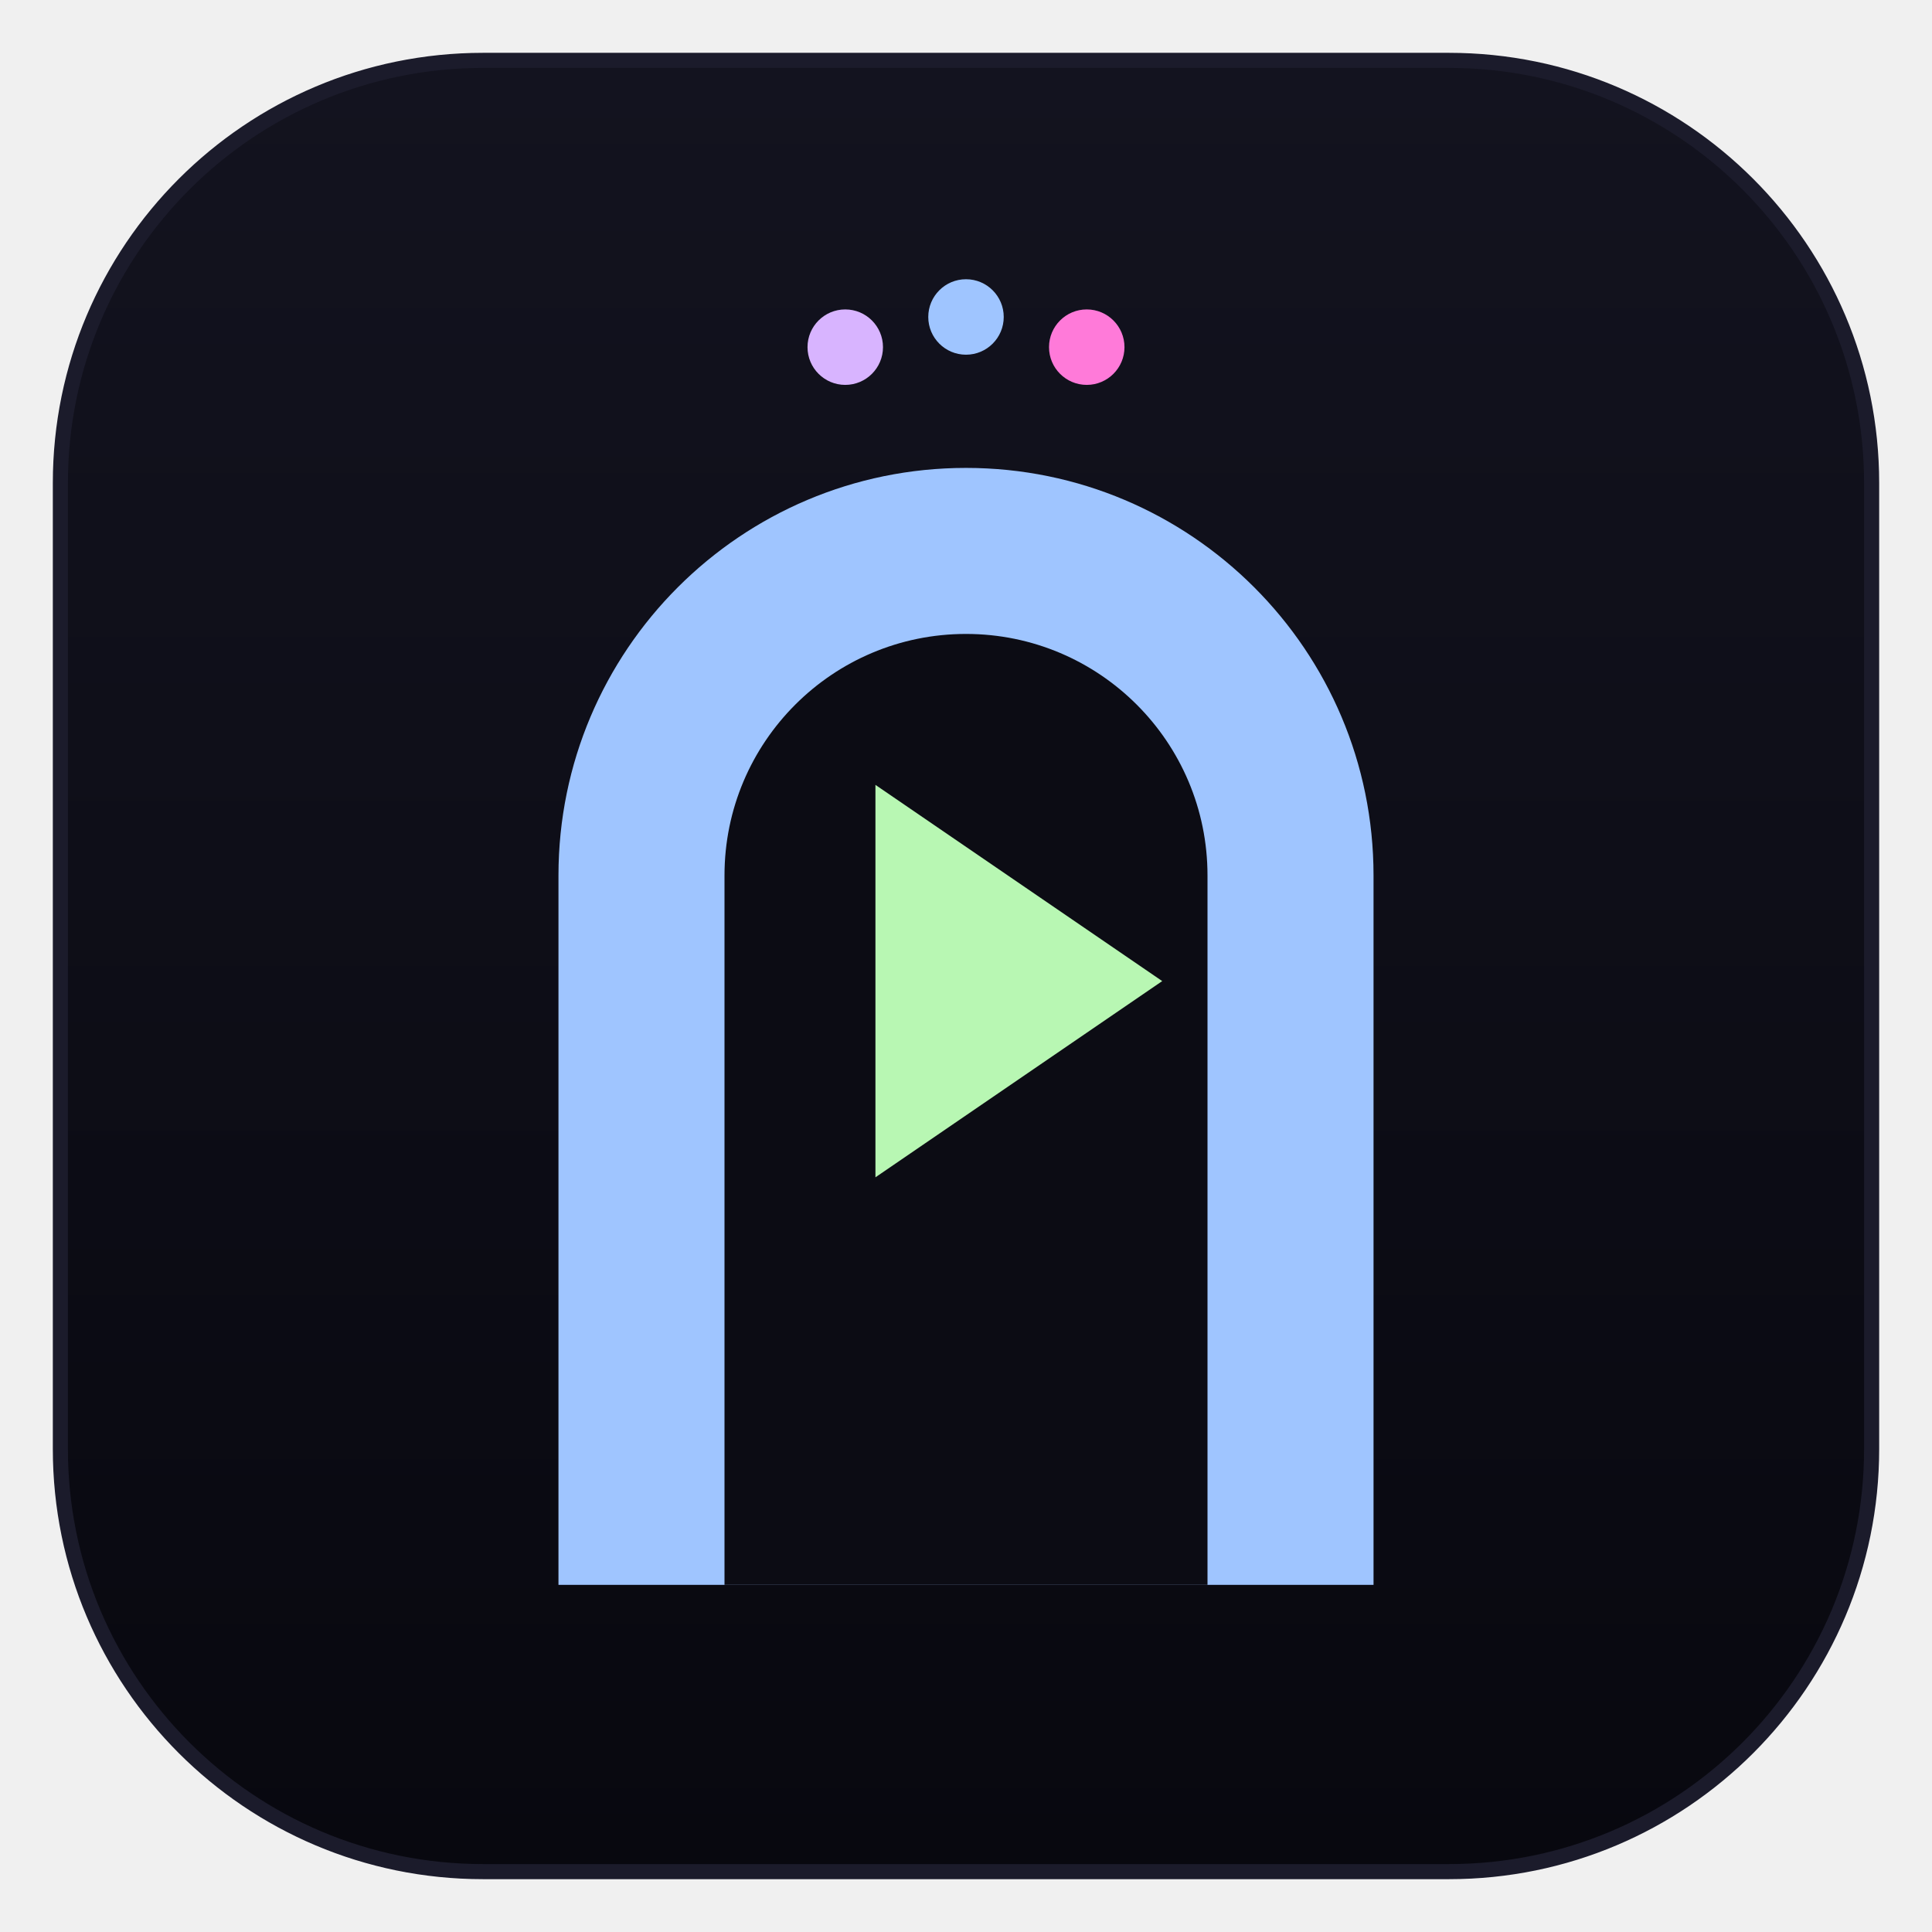
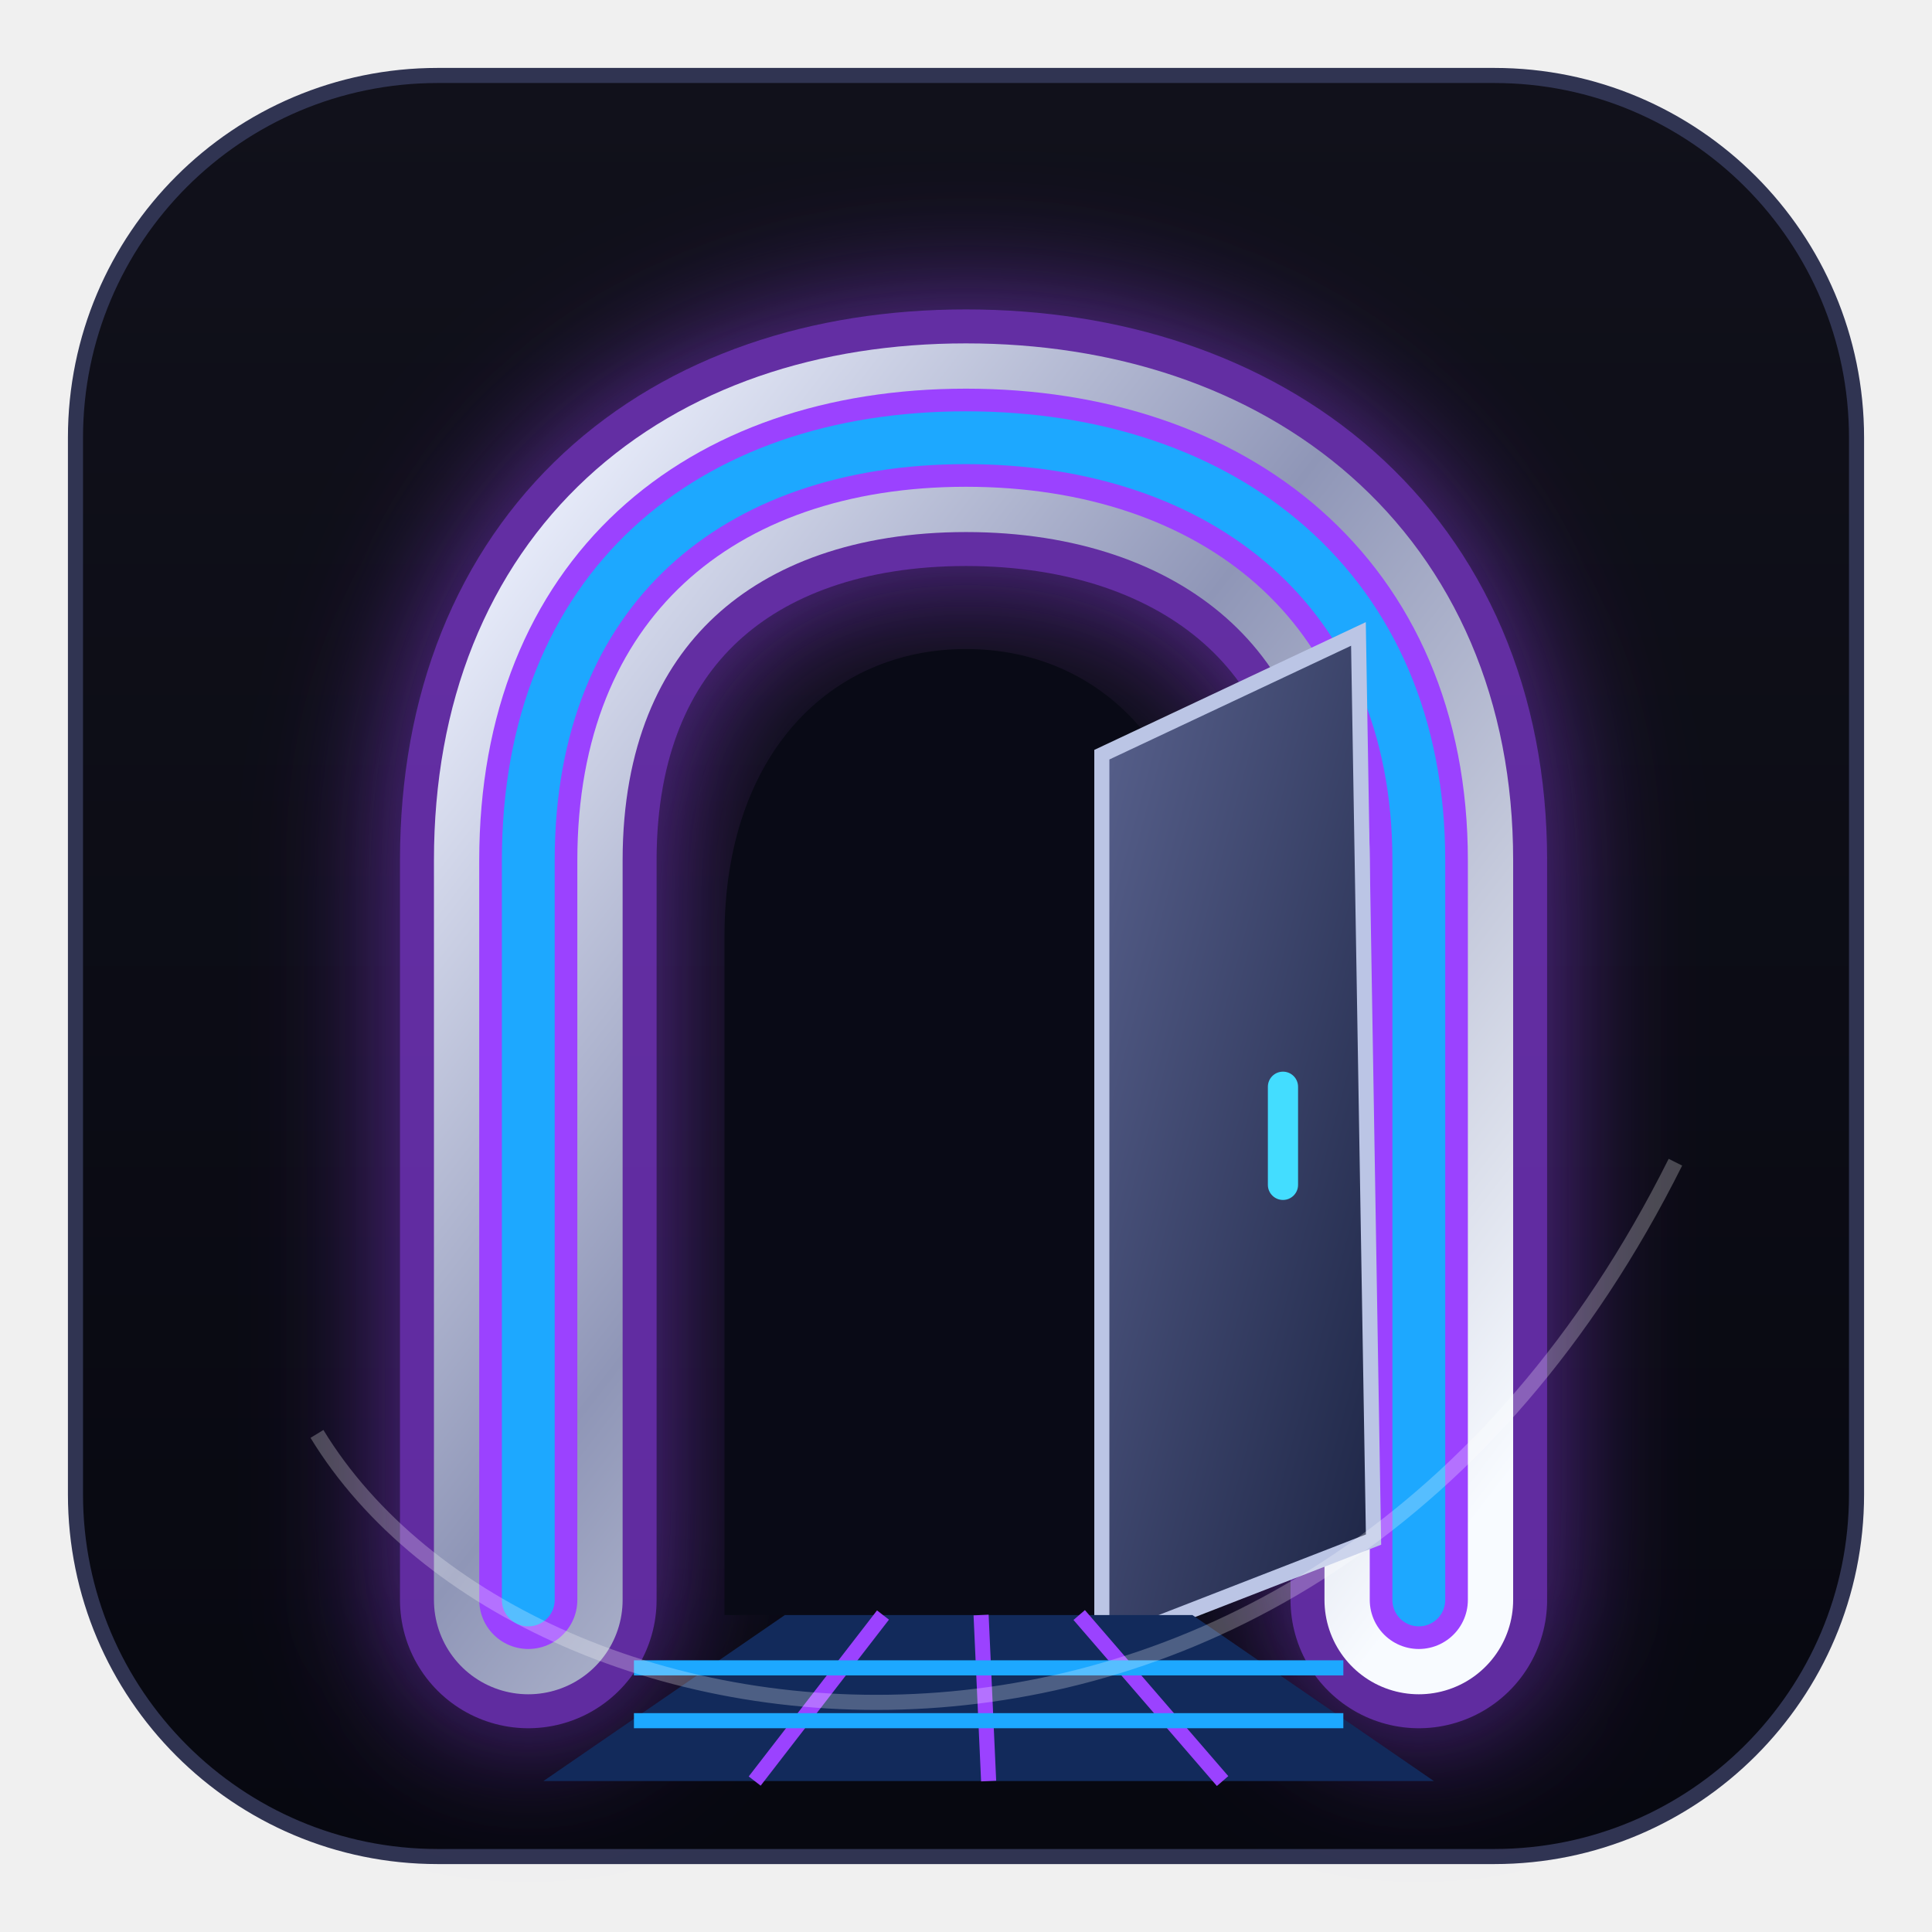
<svg xmlns="http://www.w3.org/2000/svg" viewBox="0 0 256 256" width="256" height="256">
  <defs>
    <linearGradient id="tile" x1="0" y1="0" x2="0" y2="1">
-       <stop offset="0" stop-color="#13131f" />
-       <stop offset="1" stop-color="#08080f" />
+       <stop offset="0" stop-color="#11111b" />
+       <stop offset="1" stop-color="#070810" />
    </linearGradient>
+     <linearGradient id="metal" x1="0" y1="0" x2="1" y2="1">
+       <stop offset="0" stop-color="#eef2ff" />
+       <stop offset="0.45" stop-color="#8f96b7" />
+       <stop offset="1" stop-color="#f8fbff" />
+     </linearGradient>
+     <linearGradient id="door" x1="0" y1="0" x2="1" y2="1">
+       <stop offset="0" stop-color="#59628e" />
+       <stop offset="1" stop-color="#1c2444" />
+     </linearGradient>
+     <filter id="glow" x="-35%" y="-35%" width="170%" height="170%">
+       <feGaussianBlur stdDeviation="9" result="blur" />
+       <feMerge>
+         <feMergeNode in="blur" />
+         <feMergeNode in="SourceGraphic" />
+       </feMerge>
+     </filter>
  </defs>
-   <rect x="8" y="8" width="240" height="240" rx="56" ry="56" fill="url(#tile)" stroke="#1b1b2b" stroke-width="2" />
-   <circle cx="112" cy="46" r="5" fill="#d8b4ff" />
-   <circle cx="128" cy="42" r="5" fill="#9fc5ff" />
-   <circle cx="144" cy="46" r="5" fill="#ff7ad9" />
-   <path d="M 74 210            L 74 116            A 54 54 0 0 1 182 116            L 182 210            Z" fill="#9fc5ff" />
-   <path d="M 96 210            L 96 116            A 32 32 0 0 1 160 116            L 160 210            Z" fill="#0c0c14" />
-   <polygon points="116,104 116,156 154,130" fill="#b8f7b3" />
+   <rect x="10" y="10" width="236" height="236" rx="48" fill="url(#tile)" stroke="#303452" stroke-width="2" />
+   <path d="M70 212 L70 114 C70 78 94 58 128 58 C162 58 188 78 188 114 L188 212" fill="none" stroke="#9b42ff" stroke-width="34" stroke-linecap="round" stroke-linejoin="round" opacity="0.6" filter="url(#glow)" />
+   <path d="M70 212 L70 114 C70 78 94 58 128 58 C162 58 188 78 188 114 L188 212" fill="none" stroke="url(#metal)" stroke-width="25" stroke-linecap="round" stroke-linejoin="round" />
+   <path d="M70 212 L70 114 C70 78 94 58 128 58 C162 58 188 78 188 114 L188 212" fill="none" stroke="#9b42ff" stroke-width="13" stroke-linecap="round" stroke-linejoin="round" />
+   <path d="M70 212 L70 114 C70 78 94 58 128 58 C162 58 188 78 188 114 L188 212" fill="none" stroke="#1da8ff" stroke-width="7" stroke-linecap="round" stroke-linejoin="round" />
+   <path d="M96 214 L96 124 C96 100 110 86 128 86 C146 86 160 100 160 124 L160 214 Z" fill="#090a16" />
+   <polygon points="146,100 180,84 182,204 146,218" fill="url(#door)" stroke="#bbc5e5" stroke-width="2" />
+   <rect x="168" y="142" width="4" height="17" rx="2" fill="#43ddff" />
+   <polygon points="104,214 158,214 190,236 72,236" fill="#122a5b" />
+   <path d="M117 214 L100 236 M130 214 L131 236 M143 214 L162 236" stroke="#9b42ff" stroke-width="2" />
+   <path d="M84 221 H178 M84 228 H178" stroke="#1da8ff" stroke-width="2" />
+   <path d="M42 190 C70 236 174 250 222 154" fill="none" stroke="#ffffff" stroke-width="2" opacity="0.25" />
</svg>
